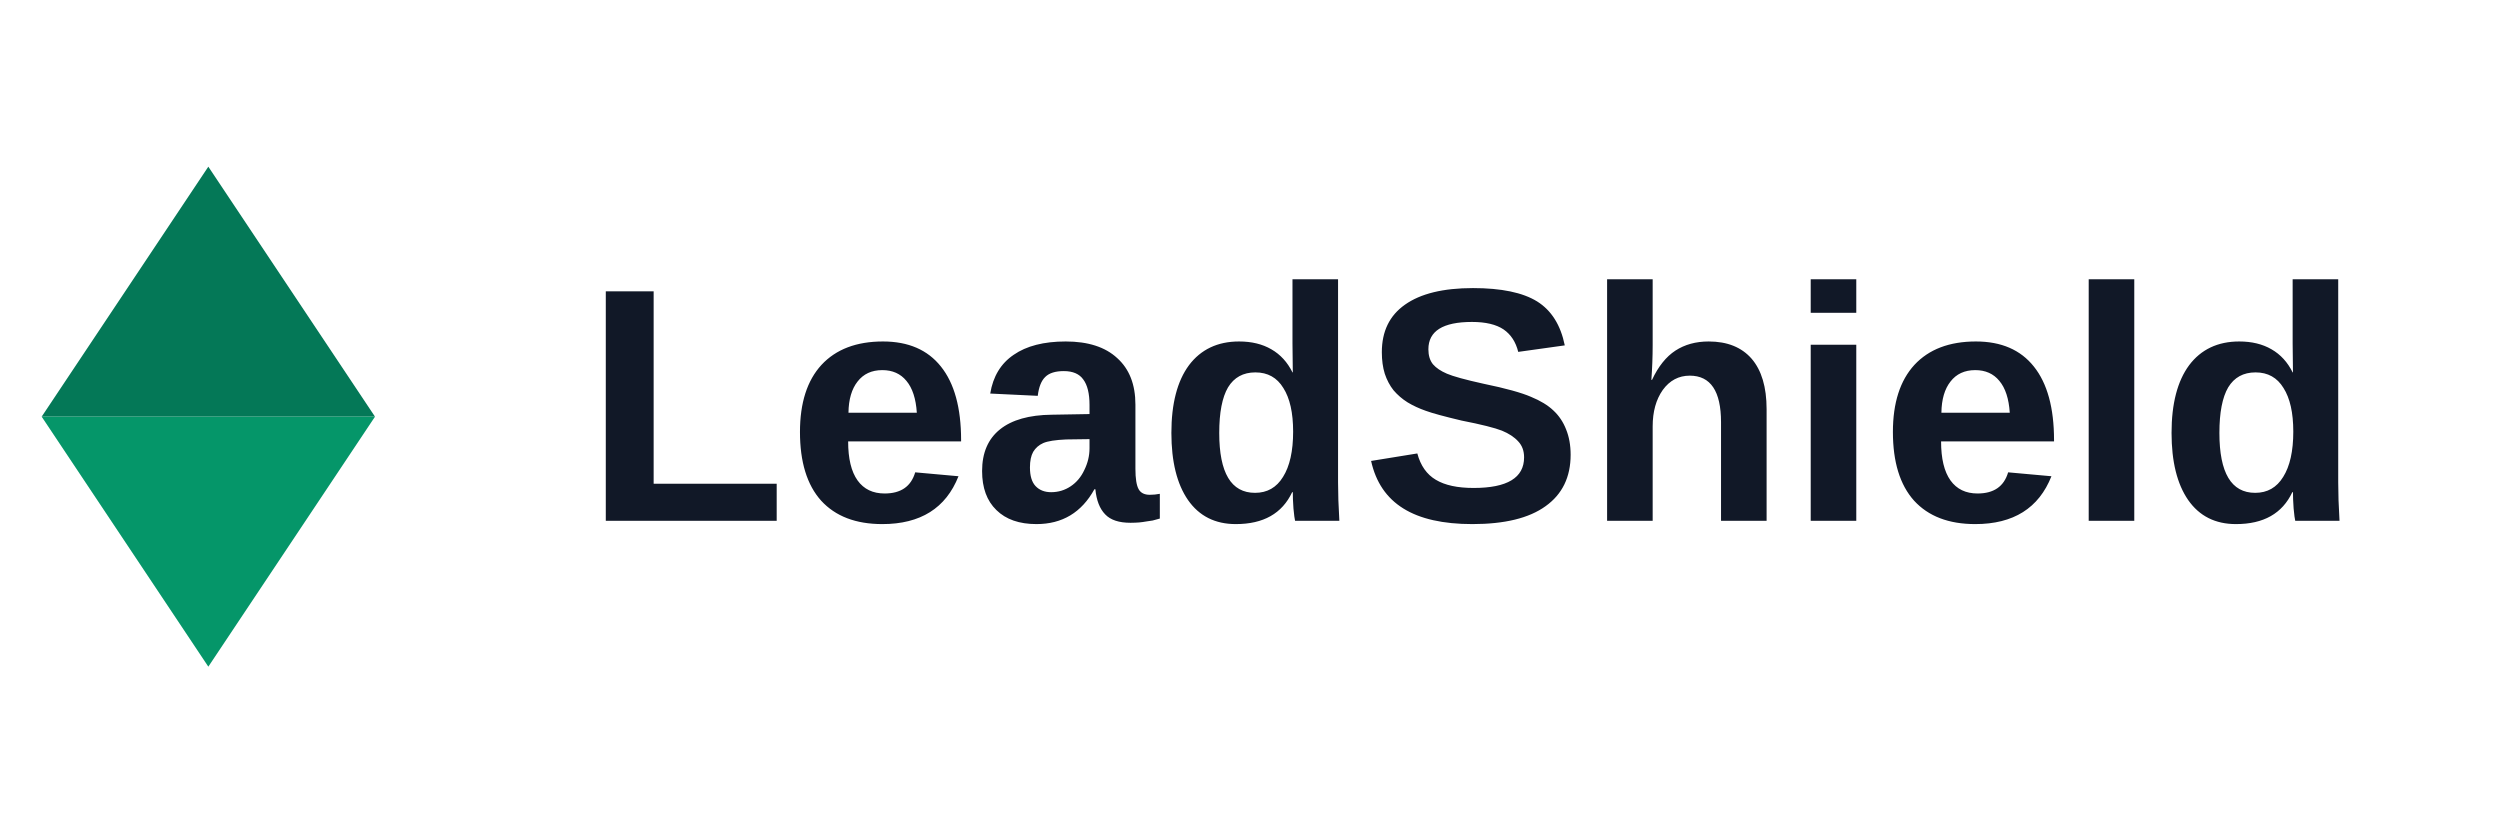
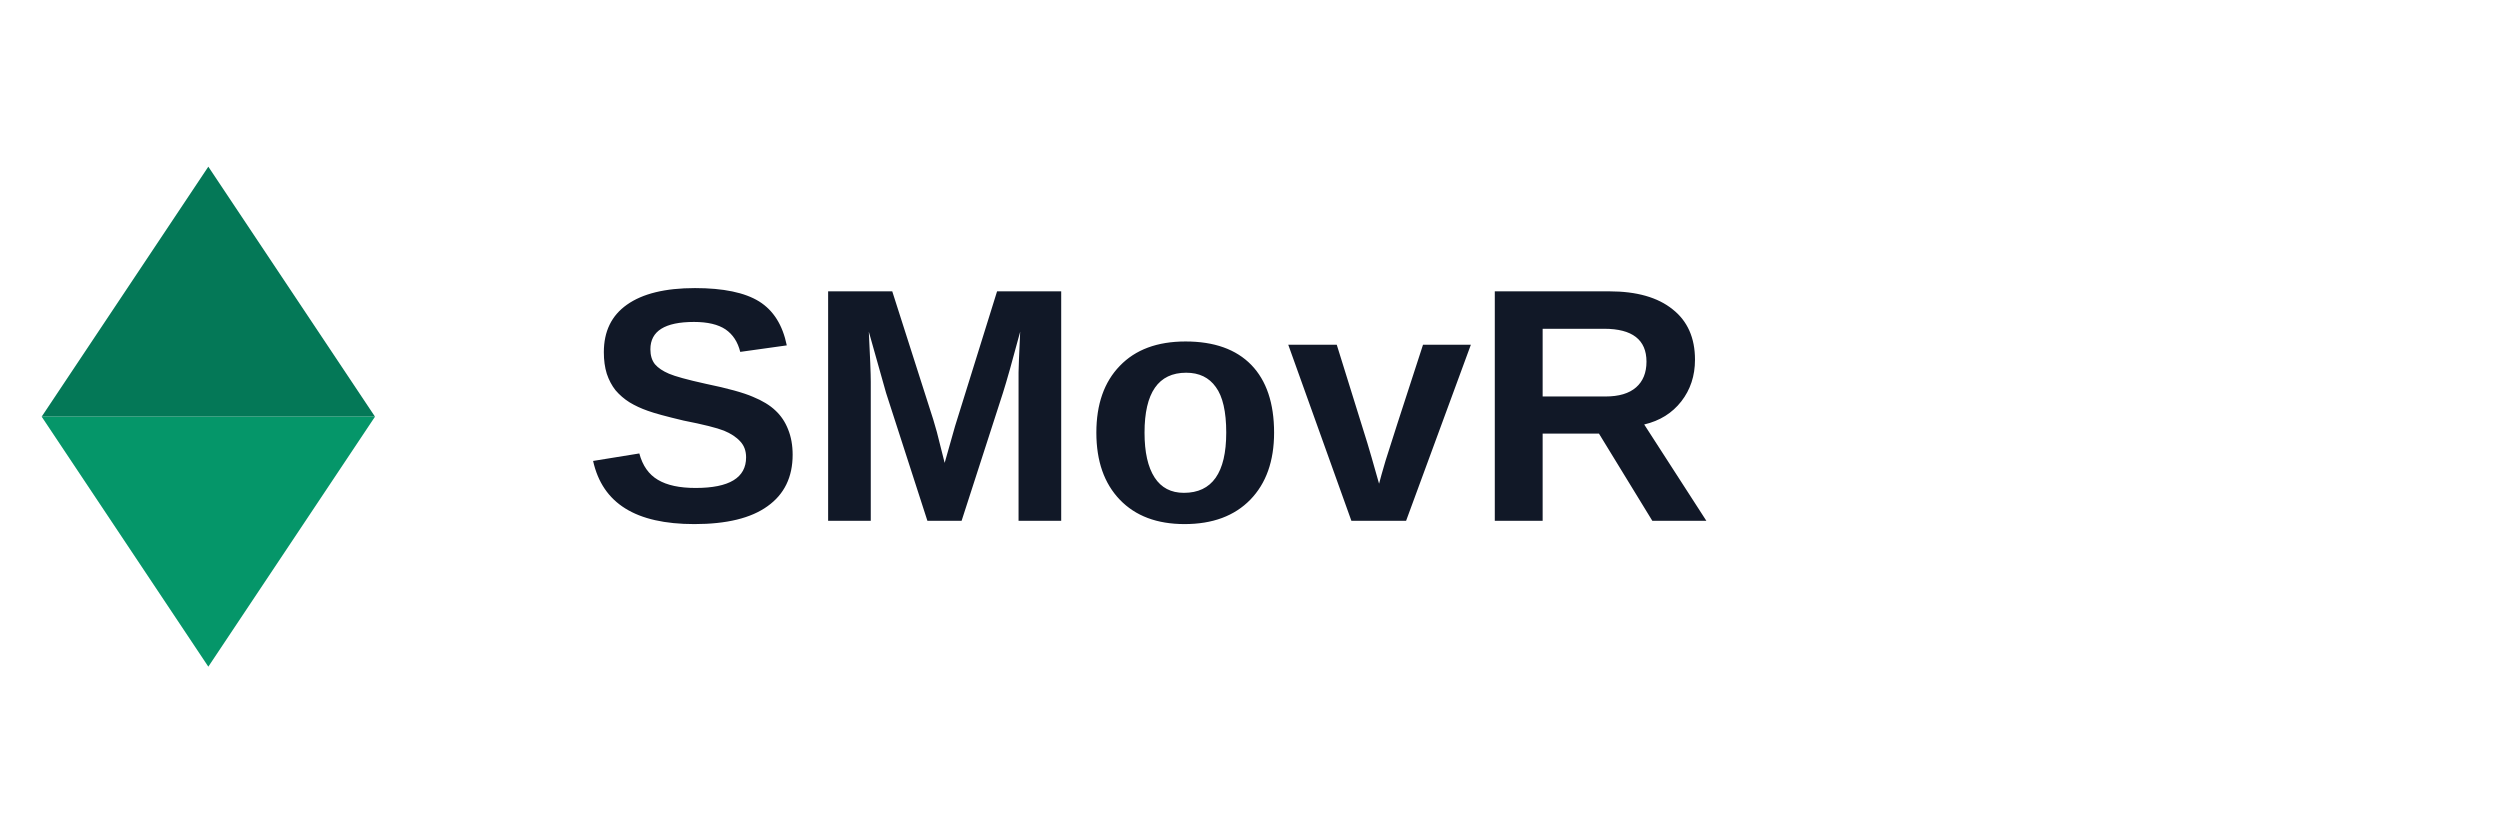
<svg xmlns="http://www.w3.org/2000/svg" width="120" height="40" viewBox="0 0 120 40" fill="none">
  <path d="M10 8L18 20H2L10 8Z" fill="#047857" />
  <path d="M10 32L2 20H18L10 32Z" fill="#059669" />
-   <text x="28" y="25" font-family="Arial" font-size="16" font-weight="bold" fill="#111827">LeadShield</text>
+   <text x="28" y="25" font-family="Arial" font-size="16" font-weight="bold" fill="#111827">SMovR</text>
</svg>
